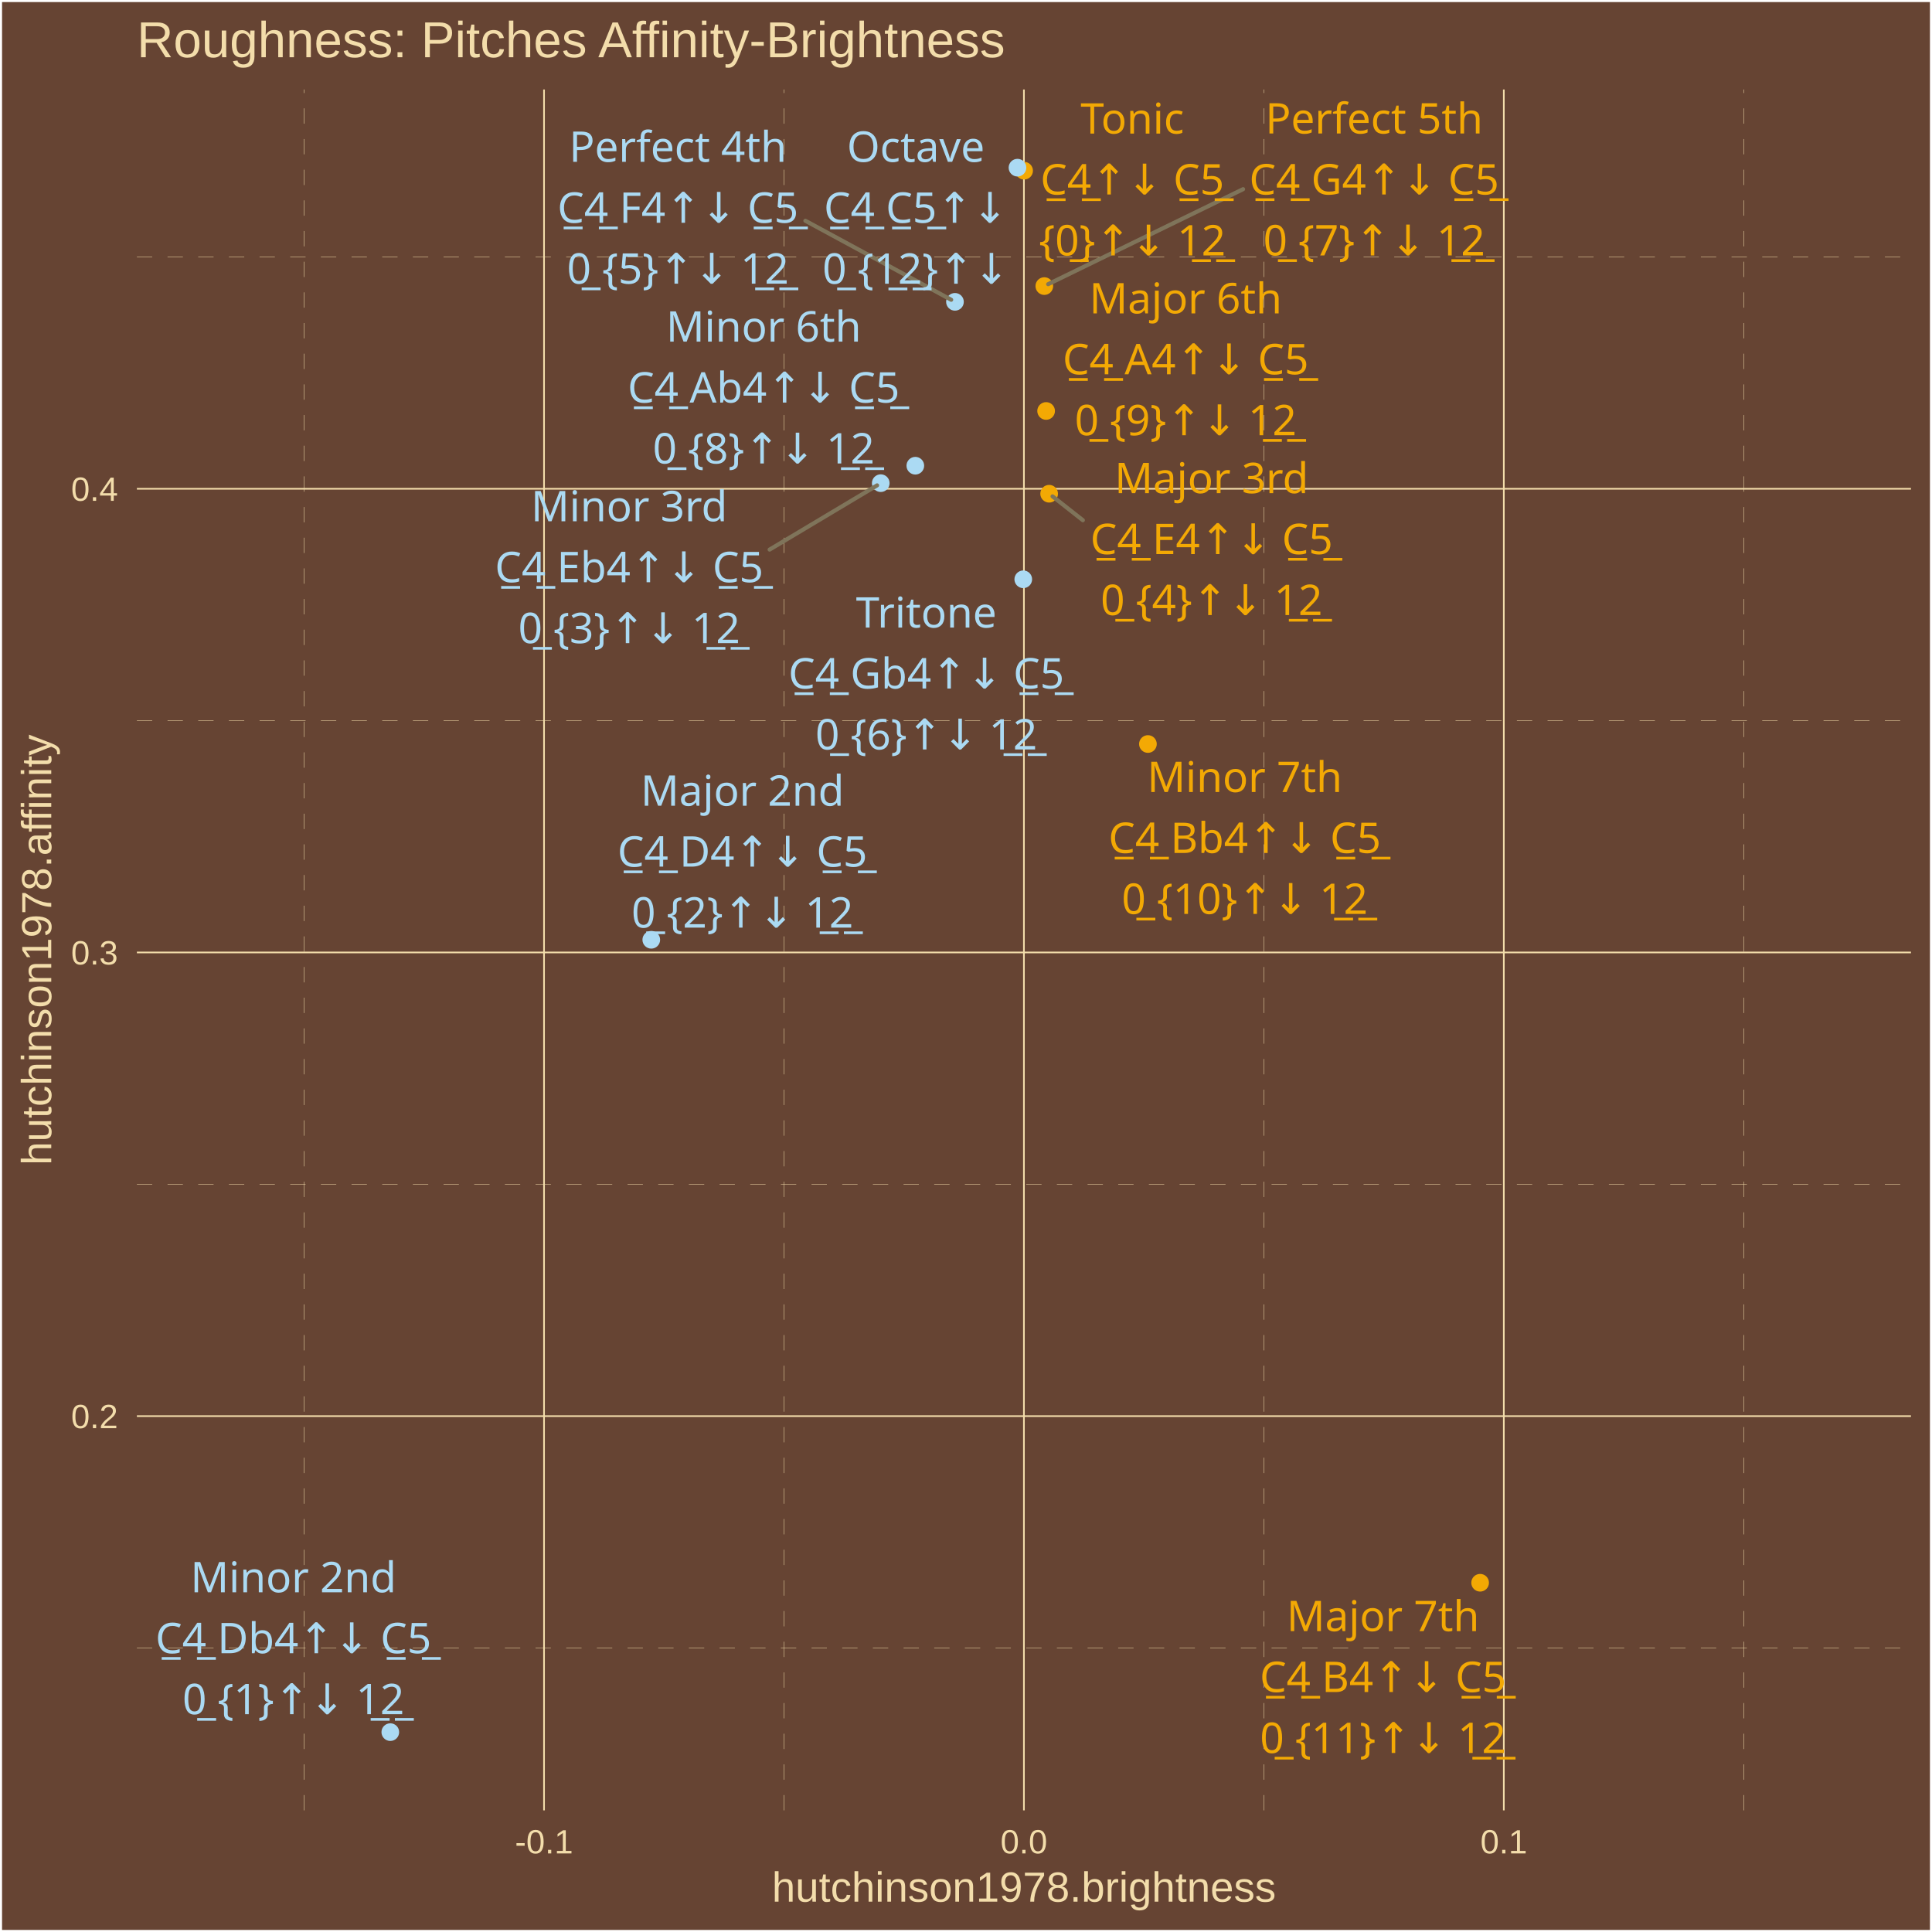
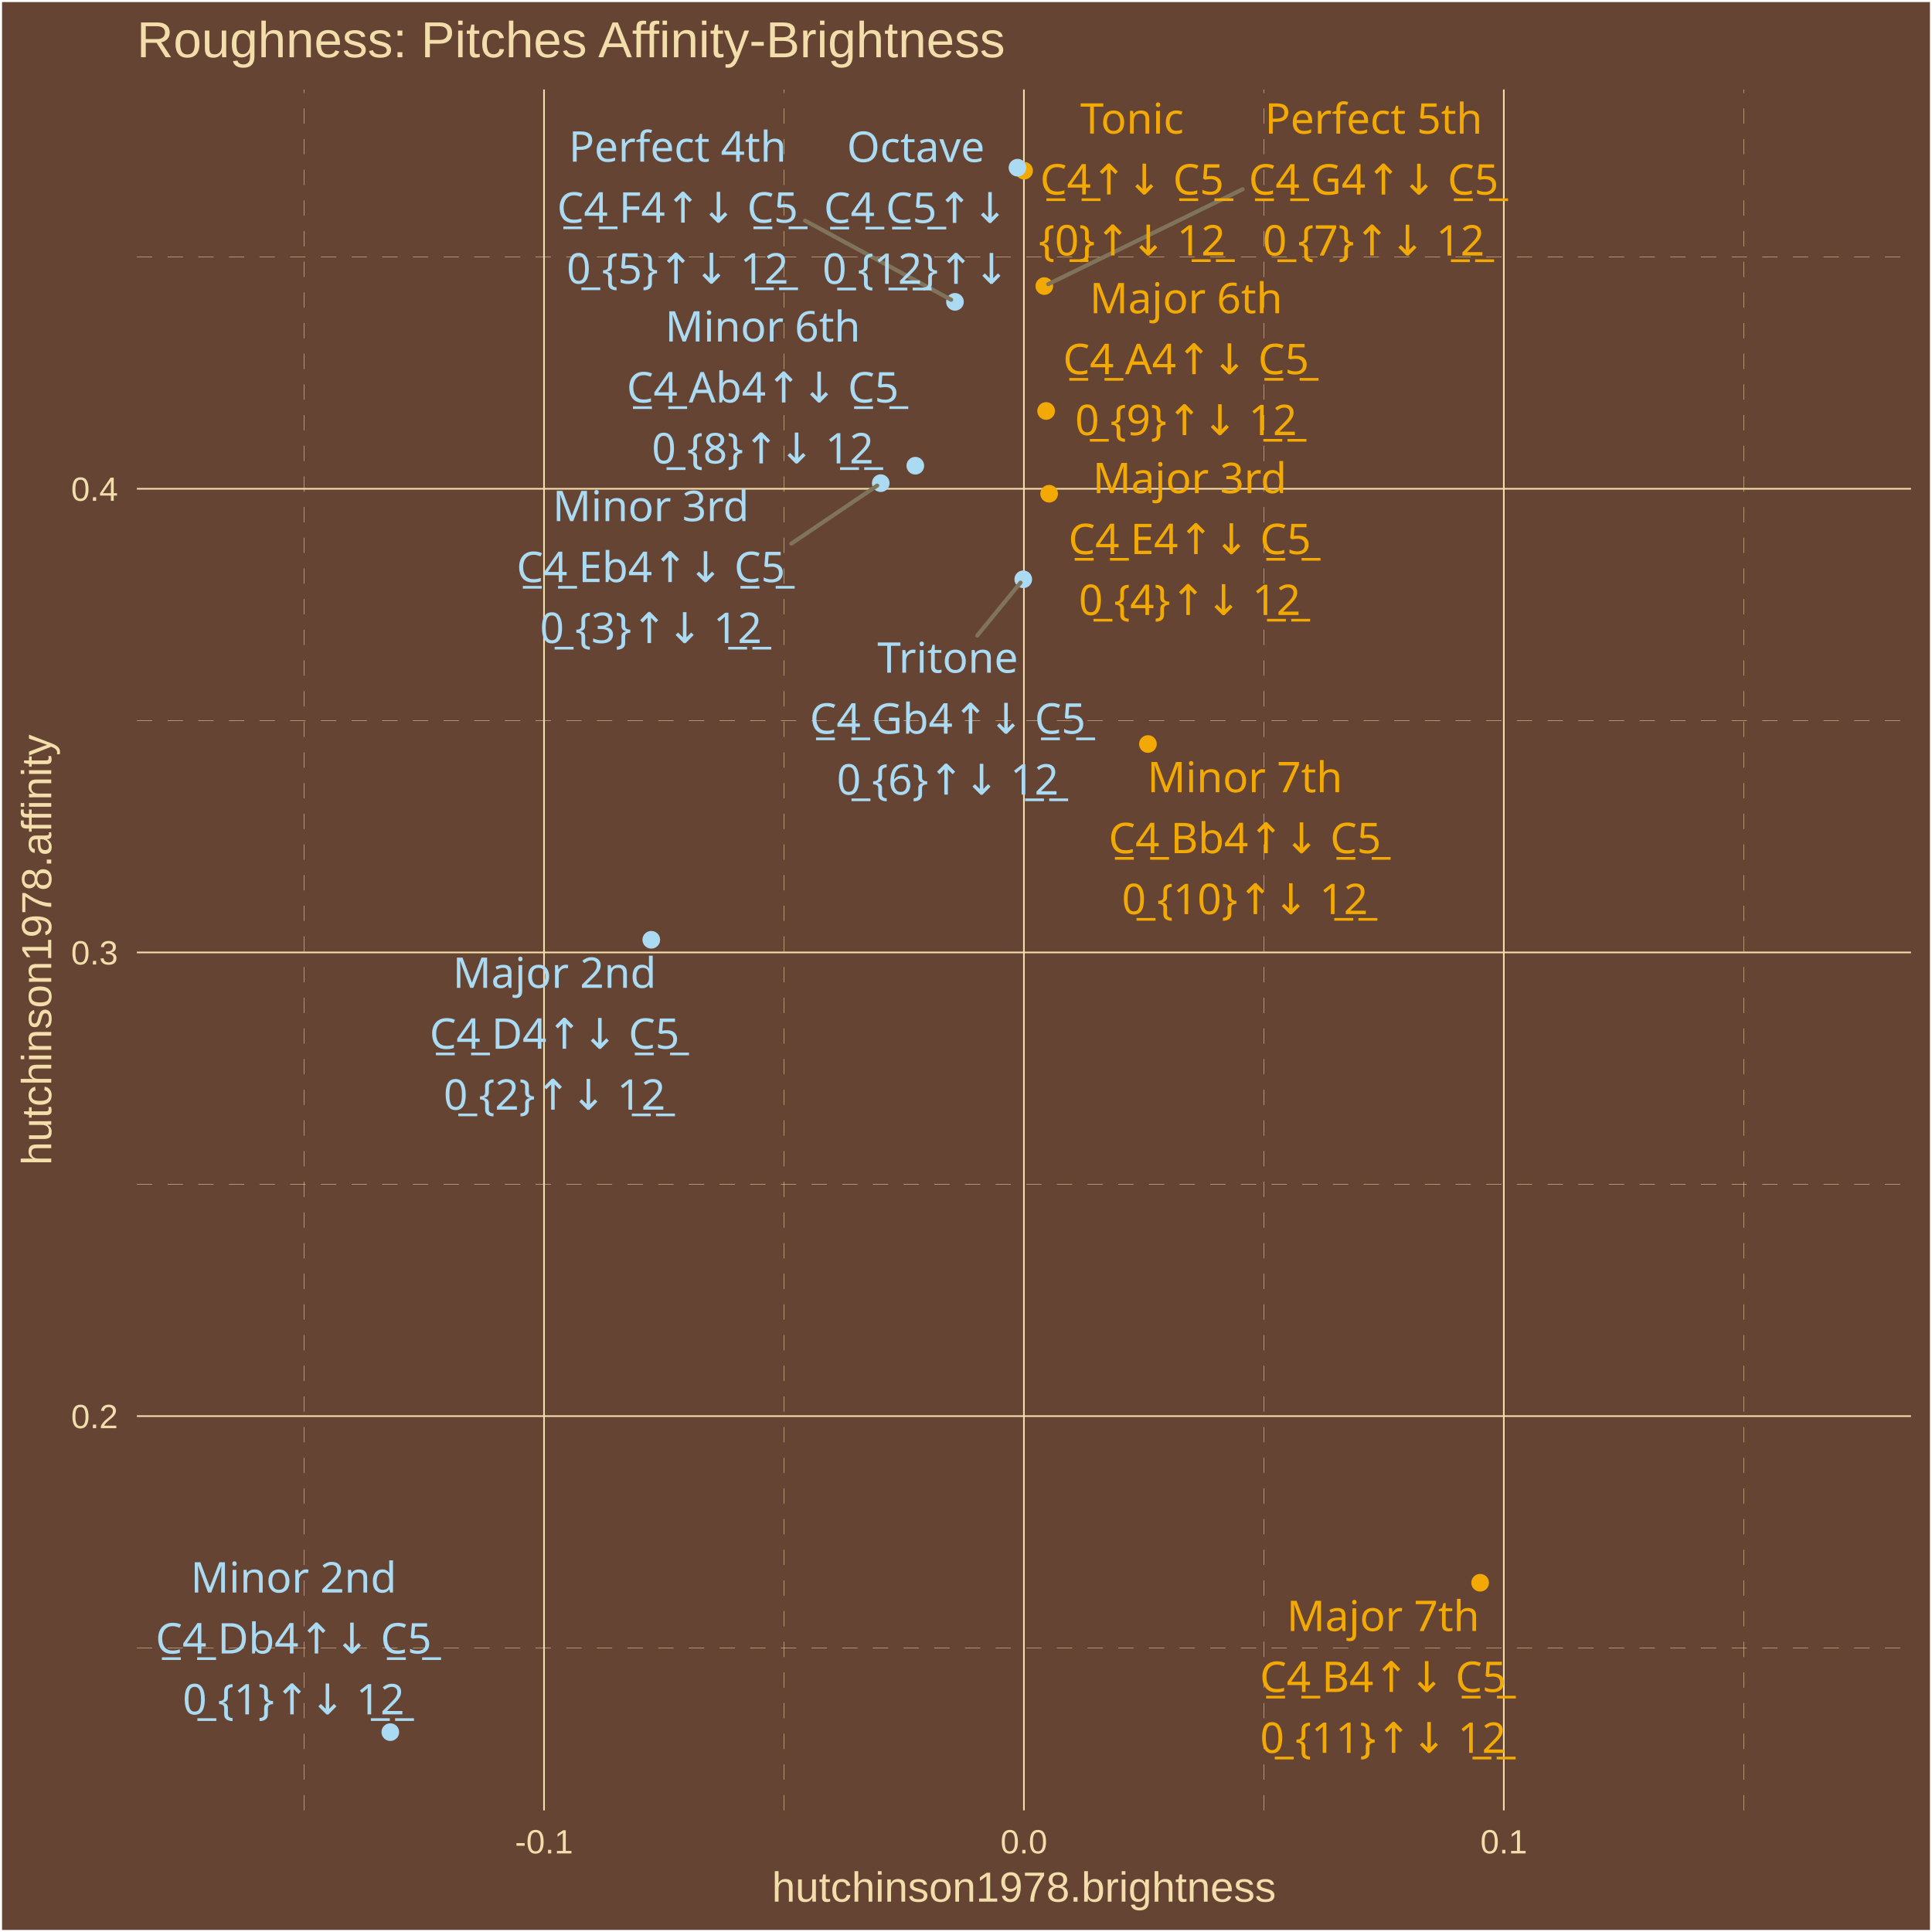
<svg xmlns="http://www.w3.org/2000/svg" class="svglite" width="504.00pt" height="504.00pt" viewBox="0 0 504.00 504.00">
  <defs>
    <style type="text/css">
    .svglite line, .svglite polyline, .svglite polygon, .svglite path, .svglite rect, .svglite circle {
      fill: none;
      stroke: #000000;
      stroke-linecap: round;
      stroke-linejoin: round;
      stroke-miterlimit: 10.00;
    }
    .svglite text {
      white-space: pre;
    }
  </style>
  </defs>
  <rect width="100%" height="100%" style="stroke: none; fill: #664433;" />
  <defs>
    <clipPath id="cpMC4wMHw1MDQuMDB8MC4wMHw1MDQuMDA=">
      <rect x="0.00" y="0.00" width="504.00" height="504.00" />
    </clipPath>
  </defs>
  <g clip-path="url(#cpMC4wMHw1MDQuMDB8MC4wMHw1MDQuMDA=)">
    <rect x="0.00" y="-0" width="504.00" height="504.00" style="stroke-width: 1.07; stroke: #FFFFFF; fill: #664433;" />
  </g>
  <defs>
    <clipPath id="cpMzUuNzF8NDk4LjUyfDIzLjM0fDQ3Mi4yNw==">
      <rect x="35.71" y="23.34" width="462.81" height="448.93" />
    </clipPath>
  </defs>
  <g clip-path="url(#cpMzUuNzF8NDk4LjUyfDIzLjM0fDQ3Mi4yNw==)">
    <rect x="35.71" y="23.34" width="462.81" height="448.93" style="stroke-width: 1.07; stroke: none; fill: #664433;" />
    <polyline points="35.71,429.90 498.52,429.90 " style="stroke-width: 0.11; stroke: #F3DDAB; stroke-dasharray: 4.00,4.00; stroke-linecap: butt;" />
    <polyline points="35.71,308.94 498.52,308.94 " style="stroke-width: 0.11; stroke: #F3DDAB; stroke-dasharray: 4.00,4.00; stroke-linecap: butt;" />
    <polyline points="35.71,187.98 498.52,187.98 " style="stroke-width: 0.11; stroke: #F3DDAB; stroke-dasharray: 4.00,4.00; stroke-linecap: butt;" />
    <polyline points="35.71,67.02 498.52,67.02 " style="stroke-width: 0.11; stroke: #F3DDAB; stroke-dasharray: 4.00,4.00; stroke-linecap: butt;" />
    <polyline points="79.33,472.27 79.33,23.34 " style="stroke-width: 0.11; stroke: #F3DDAB; stroke-dasharray: 4.00,4.00; stroke-linecap: butt;" />
    <polyline points="204.52,472.27 204.52,23.34 " style="stroke-width: 0.11; stroke: #F3DDAB; stroke-dasharray: 4.00,4.00; stroke-linecap: butt;" />
    <polyline points="329.71,472.27 329.71,23.34 " style="stroke-width: 0.11; stroke: #F3DDAB; stroke-dasharray: 4.00,4.00; stroke-linecap: butt;" />
    <polyline points="454.90,472.27 454.90,23.34 " style="stroke-width: 0.11; stroke: #F3DDAB; stroke-dasharray: 4.00,4.00; stroke-linecap: butt;" />
    <polyline points="35.71,369.42 498.52,369.42 " style="stroke-width: 0.43; stroke: #F3DDAB; stroke-linecap: butt;" />
    <polyline points="35.71,248.46 498.52,248.46 " style="stroke-width: 0.43; stroke: #F3DDAB; stroke-linecap: butt;" />
    <polyline points="35.71,127.50 498.52,127.50 " style="stroke-width: 0.43; stroke: #F3DDAB; stroke-linecap: butt;" />
    <polyline points="141.92,472.27 141.92,23.34 " style="stroke-width: 0.43; stroke: #F3DDAB; stroke-linecap: butt;" />
    <polyline points="267.11,472.27 267.11,23.34 " style="stroke-width: 0.43; stroke: #F3DDAB; stroke-linecap: butt;" />
    <polyline points="392.30,472.27 392.30,23.34 " style="stroke-width: 0.43; stroke: #F3DDAB; stroke-linecap: butt;" />
    <circle cx="267.16" cy="44.53" r="1.95" style="stroke-width: 0.71; stroke: #F3A904; fill: #F3A904;" />
    <circle cx="101.82" cy="451.86" r="1.95" style="stroke-width: 0.71; stroke: #ABDAF3; fill: #ABDAF3;" />
    <circle cx="169.90" cy="245.16" r="1.95" style="stroke-width: 0.71; stroke: #ABDAF3; fill: #ABDAF3;" />
    <circle cx="229.76" cy="126.04" r="1.95" style="stroke-width: 0.71; stroke: #ABDAF3; fill: #ABDAF3;" />
    <circle cx="273.69" cy="128.80" r="1.95" style="stroke-width: 0.71; stroke: #F3A904; fill: #F3A904;" />
    <circle cx="249.12" cy="78.74" r="1.95" style="stroke-width: 0.71; stroke: #ABDAF3; fill: #ABDAF3;" />
    <circle cx="266.94" cy="151.12" r="1.95" style="stroke-width: 0.71; stroke: #ABDAF3; fill: #ABDAF3;" />
    <circle cx="272.43" cy="74.63" r="1.95" style="stroke-width: 0.71; stroke: #F3A904; fill: #F3A904;" />
    <circle cx="238.78" cy="121.49" r="1.95" style="stroke-width: 0.71; stroke: #ABDAF3; fill: #ABDAF3;" />
    <circle cx="272.90" cy="107.21" r="1.95" style="stroke-width: 0.71; stroke: #F3A904; fill: #F3A904;" />
    <circle cx="299.46" cy="194.09" r="1.95" style="stroke-width: 0.71; stroke: #F3A904; fill: #F3A904;" />
    <circle cx="386.12" cy="412.89" r="1.95" style="stroke-width: 0.71; stroke: #F3A904; fill: #F3A904;" />
    <circle cx="265.43" cy="43.74" r="1.95" style="stroke-width: 0.71; stroke: #ABDAF3; fill: #ABDAF3;" />
-     <line x1="200.77" y1="143.37" x2="228.80" y2="126.62" style="stroke-width: 1.07; stroke: #7F745A;" />
-     <line x1="282.48" y1="135.71" x2="274.58" y2="129.49" style="stroke-width: 1.07; stroke: #7F745A;" />
-     <line x1="210.10" y1="57.59" x2="248.13" y2="78.20" style="stroke-width: 1.07; stroke: #7F745A;" />
-     <line x1="324.28" y1="49.35" x2="273.44" y2="74.13" style="stroke-width: 1.07; stroke: #7F745A;" />
-     <text x="295.38" y="34.85" text-anchor="middle" style="font-size: 11.04px;fill: #F3A904; font-family: &quot;Arial Unicode MS&quot;;" textLength="26.97px" lengthAdjust="spacingAndGlyphs">Tonic</text>
-     <text x="295.38" y="50.74" text-anchor="middle" style="font-size: 11.04px;fill: #F3A904; font-family: &quot;Arial Unicode MS&quot;;" textLength="46.99px" lengthAdjust="spacingAndGlyphs">C̲4̲↑↓ C̲5̲</text>
-     <text x="295.38" y="66.64" text-anchor="middle" style="font-size: 11.04px;fill: #F3A904; font-family: &quot;Arial Unicode MS&quot;;" textLength="44.57px" lengthAdjust="spacingAndGlyphs">{0̲}↑↓ 1̲2̲</text>
-     <text x="76.54" y="415.38" text-anchor="middle" style="font-size: 11.04px;fill: #ABDAF3; font-family: &quot;Arial Unicode MS&quot;;" textLength="49.05px" lengthAdjust="spacingAndGlyphs">Minor 2nd</text>
-     <text x="76.54" y="431.28" text-anchor="middle" style="font-size: 11.04px;fill: #ABDAF3; font-family: &quot;Arial Unicode MS&quot;;" textLength="70.29px" lengthAdjust="spacingAndGlyphs">C̲4̲ Db4↑↓ C̲5̲</text>
-     <text x="76.54" y="447.18" text-anchor="middle" style="font-size: 11.04px;fill: #ABDAF3; font-family: &quot;Arial Unicode MS&quot;;" textLength="53.77px" lengthAdjust="spacingAndGlyphs">0̲ {1}↑↓ 1̲2̲</text>
-     <text x="193.67" y="210.19" text-anchor="middle" style="font-size: 11.04px;fill: #ABDAF3; font-family: &quot;Arial Unicode MS&quot;;" textLength="49.05px" lengthAdjust="spacingAndGlyphs">Major 2nd</text>
-     <text x="193.67" y="226.08" text-anchor="middle" style="font-size: 11.04px;fill: #ABDAF3; font-family: &quot;Arial Unicode MS&quot;;" textLength="64.15px" lengthAdjust="spacingAndGlyphs">C̲4̲ D4↑↓ C̲5̲</text>
-     <text x="193.67" y="241.98" text-anchor="middle" style="font-size: 11.04px;fill: #ABDAF3; font-family: &quot;Arial Unicode MS&quot;;" textLength="53.77px" lengthAdjust="spacingAndGlyphs">0̲ {2}↑↓ 1̲2̲</text>
-     <text x="164.13" y="135.98" text-anchor="middle" style="font-size: 11.04px;fill: #ABDAF3; font-family: &quot;Arial Unicode MS&quot;;" textLength="46.58px" lengthAdjust="spacingAndGlyphs">Minor 3rd</text>
-     <text x="164.13" y="151.88" text-anchor="middle" style="font-size: 11.04px;fill: #ABDAF3; font-family: &quot;Arial Unicode MS&quot;;" textLength="69.68px" lengthAdjust="spacingAndGlyphs">C̲4̲ Eb4↑↓ C̲5̲</text>
-     <text x="164.13" y="167.78" text-anchor="middle" style="font-size: 11.04px;fill: #ABDAF3; font-family: &quot;Arial Unicode MS&quot;;" textLength="53.77px" lengthAdjust="spacingAndGlyphs">0̲ {3}↑↓ 1̲2̲</text>
-     <text x="316.06" y="128.65" text-anchor="middle" style="font-size: 11.04px;fill: #F3A904; font-family: &quot;Arial Unicode MS&quot;;" textLength="46.58px" lengthAdjust="spacingAndGlyphs">Major 3rd</text>
-     <text x="316.06" y="144.55" text-anchor="middle" style="font-size: 11.04px;fill: #F3A904; font-family: &quot;Arial Unicode MS&quot;;" textLength="63.55px" lengthAdjust="spacingAndGlyphs">C̲4̲ E4↑↓ C̲5̲</text>
-     <text x="316.06" y="160.45" text-anchor="middle" style="font-size: 11.04px;fill: #F3A904; font-family: &quot;Arial Unicode MS&quot;;" textLength="53.77px" lengthAdjust="spacingAndGlyphs">0̲ {4}↑↓ 1̲2̲</text>
-     <text x="176.84" y="42.21" text-anchor="middle" style="font-size: 11.04px;fill: #ABDAF3; font-family: &quot;Arial Unicode MS&quot;;" textLength="53.35px" lengthAdjust="spacingAndGlyphs">Perfect 4th</text>
-     <text x="176.84" y="58.11" text-anchor="middle" style="font-size: 11.04px;fill: #ABDAF3; font-family: &quot;Arial Unicode MS&quot;;" textLength="62.93px" lengthAdjust="spacingAndGlyphs">C̲4̲ F4↑↓ C̲5̲</text>
-     <text x="176.84" y="74.00" text-anchor="middle" style="font-size: 11.04px;fill: #ABDAF3; font-family: &quot;Arial Unicode MS&quot;;" textLength="53.77px" lengthAdjust="spacingAndGlyphs">0̲ {5}↑↓ 1̲2̲</text>
-     <text x="241.64" y="163.71" text-anchor="middle" style="font-size: 11.04px;fill: #ABDAF3; font-family: &quot;Arial Unicode MS&quot;;" textLength="34.33px" lengthAdjust="spacingAndGlyphs">Tritone</text>
-     <text x="241.64" y="179.61" text-anchor="middle" style="font-size: 11.04px;fill: #ABDAF3; font-family: &quot;Arial Unicode MS&quot;;" textLength="70.91px" lengthAdjust="spacingAndGlyphs">C̲4̲ Gb4↑↓ C̲5̲</text>
-     <text x="241.64" y="195.51" text-anchor="middle" style="font-size: 11.04px;fill: #ABDAF3; font-family: &quot;Arial Unicode MS&quot;;" textLength="53.77px" lengthAdjust="spacingAndGlyphs">0̲ {6}↑↓ 1̲2̲</text>
-     <text x="358.47" y="34.83" text-anchor="middle" style="font-size: 11.04px;fill: #F3A904; font-family: &quot;Arial Unicode MS&quot;;" textLength="53.35px" lengthAdjust="spacingAndGlyphs">Perfect 5th</text>
-     <text x="358.47" y="50.73" text-anchor="middle" style="font-size: 11.04px;fill: #F3A904; font-family: &quot;Arial Unicode MS&quot;;" textLength="64.77px" lengthAdjust="spacingAndGlyphs">C̲4̲ G4↑↓ C̲5̲</text>
-     <text x="358.47" y="66.63" text-anchor="middle" style="font-size: 11.04px;fill: #F3A904; font-family: &quot;Arial Unicode MS&quot;;" textLength="53.77px" lengthAdjust="spacingAndGlyphs">0̲ {7}↑↓ 1̲2̲</text>
-     <text x="199.22" y="89.12" text-anchor="middle" style="font-size: 11.04px;fill: #ABDAF3; font-family: &quot;Arial Unicode MS&quot;;" textLength="45.98px" lengthAdjust="spacingAndGlyphs">Minor 6th</text>
-     <text x="199.22" y="105.02" text-anchor="middle" style="font-size: 11.04px;fill: #ABDAF3; font-family: &quot;Arial Unicode MS&quot;;" textLength="69.68px" lengthAdjust="spacingAndGlyphs">C̲4̲ Ab4↑↓ C̲5̲</text>
-     <text x="199.22" y="120.91" text-anchor="middle" style="font-size: 11.04px;fill: #ABDAF3; font-family: &quot;Arial Unicode MS&quot;;" textLength="53.77px" lengthAdjust="spacingAndGlyphs">0̲ {8}↑↓ 1̲2̲</text>
-     <text x="309.30" y="81.75" text-anchor="middle" style="font-size: 11.04px;fill: #F3A904; font-family: &quot;Arial Unicode MS&quot;;" textLength="45.98px" lengthAdjust="spacingAndGlyphs">Major 6th</text>
-     <text x="309.30" y="97.64" text-anchor="middle" style="font-size: 11.04px;fill: #F3A904; font-family: &quot;Arial Unicode MS&quot;;" textLength="63.55px" lengthAdjust="spacingAndGlyphs">C̲4̲ A4↑↓ C̲5̲</text>
-     <text x="309.30" y="113.54" text-anchor="middle" style="font-size: 11.04px;fill: #F3A904; font-family: &quot;Arial Unicode MS&quot;;" textLength="53.77px" lengthAdjust="spacingAndGlyphs">0̲ {9}↑↓ 1̲2̲</text>
-     <text x="324.71" y="206.62" text-anchor="middle" style="font-size: 11.04px;fill: #F3A904; font-family: &quot;Arial Unicode MS&quot;;" textLength="45.98px" lengthAdjust="spacingAndGlyphs">Minor 7th</text>
-     <text x="324.71" y="222.51" text-anchor="middle" style="font-size: 11.04px;fill: #F3A904; font-family: &quot;Arial Unicode MS&quot;;" textLength="69.68px" lengthAdjust="spacingAndGlyphs">C̲4̲ Bb4↑↓ C̲5̲</text>
-     <text x="324.71" y="238.41" text-anchor="middle" style="font-size: 11.04px;fill: #F3A904; font-family: &quot;Arial Unicode MS&quot;;" textLength="59.90px" lengthAdjust="spacingAndGlyphs">0̲ {10}↑↓ 1̲2̲</text>
-     <text x="360.78" y="425.51" text-anchor="middle" style="font-size: 11.04px;fill: #F3A904; font-family: &quot;Arial Unicode MS&quot;;" textLength="45.98px" lengthAdjust="spacingAndGlyphs">Major 7th</text>
-     <text x="360.78" y="441.40" text-anchor="middle" style="font-size: 11.04px;fill: #F3A904; font-family: &quot;Arial Unicode MS&quot;;" textLength="63.55px" lengthAdjust="spacingAndGlyphs">C̲4̲ B4↑↓ C̲5̲</text>
-     <text x="360.78" y="457.30" text-anchor="middle" style="font-size: 11.04px;fill: #F3A904; font-family: &quot;Arial Unicode MS&quot;;" textLength="59.90px" lengthAdjust="spacingAndGlyphs">0̲ {11}↑↓ 1̲2̲</text>
-     <text x="238.90" y="42.22" text-anchor="middle" style="font-size: 11.04px;fill: #ABDAF3; font-family: &quot;Arial Unicode MS&quot;;" textLength="34.95px" lengthAdjust="spacingAndGlyphs">Octave</text>
-     <text x="238.90" y="58.12" text-anchor="middle" style="font-size: 11.04px;fill: #ABDAF3; font-family: &quot;Arial Unicode MS&quot;;" textLength="46.99px" lengthAdjust="spacingAndGlyphs">C̲4̲ C̲5̲↑↓</text>
-     <text x="238.90" y="74.02" text-anchor="middle" style="font-size: 11.04px;fill: #ABDAF3; font-family: &quot;Arial Unicode MS&quot;;" textLength="44.57px" lengthAdjust="spacingAndGlyphs">0̲ {1̲2̲}↑↓</text>
+     <line x1="206.43" y1="141.82" x2="228.83" y2="126.67" style="stroke-width: 1.07; stroke: #7F745A;" />
+     <line x1="210.02" y1="57.56" x2="248.13" y2="78.20" style="stroke-width: 1.07; stroke: #7F745A;" />
+     <line x1="254.94" y1="165.79" x2="266.23" y2="151.99" style="stroke-width: 1.07; stroke: #7F745A;" />
+     <line x1="324.15" y1="49.38" x2="273.44" y2="74.13" style="stroke-width: 1.07; stroke: #7F745A;" />
+     <text x="295.31" y="34.85" text-anchor="middle" style="font-size: 11.04px;fill: #F3A904; font-family: &quot;Arial Unicode MS&quot;;" textLength="26.97px" lengthAdjust="spacingAndGlyphs">Tonic</text>
+     <text x="295.31" y="50.74" text-anchor="middle" style="font-size: 11.04px;fill: #F3A904; font-family: &quot;Arial Unicode MS&quot;;" textLength="46.99px" lengthAdjust="spacingAndGlyphs">C̲4̲↑↓ C̲5̲</text>
+     <text x="295.31" y="66.64" text-anchor="middle" style="font-size: 11.04px;fill: #F3A904; font-family: &quot;Arial Unicode MS&quot;;" textLength="44.57px" lengthAdjust="spacingAndGlyphs">{0̲}↑↓ 1̲2̲</text>
+     <text x="76.59" y="415.44" text-anchor="middle" style="font-size: 11.04px;fill: #ABDAF3; font-family: &quot;Arial Unicode MS&quot;;" textLength="49.05px" lengthAdjust="spacingAndGlyphs">Minor 2nd</text>
+     <text x="76.59" y="431.34" text-anchor="middle" style="font-size: 11.04px;fill: #ABDAF3; font-family: &quot;Arial Unicode MS&quot;;" textLength="70.29px" lengthAdjust="spacingAndGlyphs">C̲4̲ Db4↑↓ C̲5̲</text>
+     <text x="76.59" y="447.23" text-anchor="middle" style="font-size: 11.04px;fill: #ABDAF3; font-family: &quot;Arial Unicode MS&quot;;" textLength="53.77px" lengthAdjust="spacingAndGlyphs">0̲ {1}↑↓ 1̲2̲</text>
+     <text x="144.66" y="257.70" text-anchor="middle" style="font-size: 11.04px;fill: #ABDAF3; font-family: &quot;Arial Unicode MS&quot;;" textLength="49.05px" lengthAdjust="spacingAndGlyphs">Major 2nd</text>
+     <text x="144.66" y="273.59" text-anchor="middle" style="font-size: 11.04px;fill: #ABDAF3; font-family: &quot;Arial Unicode MS&quot;;" textLength="64.15px" lengthAdjust="spacingAndGlyphs">C̲4̲ D4↑↓ C̲5̲</text>
+     <text x="144.66" y="289.49" text-anchor="middle" style="font-size: 11.04px;fill: #ABDAF3; font-family: &quot;Arial Unicode MS&quot;;" textLength="53.77px" lengthAdjust="spacingAndGlyphs">0̲ {2}↑↓ 1̲2̲</text>
+     <text x="169.79" y="135.95" text-anchor="middle" style="font-size: 11.04px;fill: #ABDAF3; font-family: &quot;Arial Unicode MS&quot;;" textLength="46.58px" lengthAdjust="spacingAndGlyphs">Minor 3rd</text>
+     <text x="169.79" y="151.85" text-anchor="middle" style="font-size: 11.04px;fill: #ABDAF3; font-family: &quot;Arial Unicode MS&quot;;" textLength="69.68px" lengthAdjust="spacingAndGlyphs">C̲4̲ Eb4↑↓ C̲5̲</text>
+     <text x="169.79" y="167.74" text-anchor="middle" style="font-size: 11.04px;fill: #ABDAF3; font-family: &quot;Arial Unicode MS&quot;;" textLength="53.77px" lengthAdjust="spacingAndGlyphs">0̲ {3}↑↓ 1̲2̲</text>
+     <text x="310.36" y="128.65" text-anchor="middle" style="font-size: 11.04px;fill: #F3A904; font-family: &quot;Arial Unicode MS&quot;;" textLength="46.58px" lengthAdjust="spacingAndGlyphs">Major 3rd</text>
+     <text x="310.36" y="144.55" text-anchor="middle" style="font-size: 11.04px;fill: #F3A904; font-family: &quot;Arial Unicode MS&quot;;" textLength="63.55px" lengthAdjust="spacingAndGlyphs">C̲4̲ E4↑↓ C̲5̲</text>
+     <text x="310.36" y="160.44" text-anchor="middle" style="font-size: 11.04px;fill: #F3A904; font-family: &quot;Arial Unicode MS&quot;;" textLength="53.77px" lengthAdjust="spacingAndGlyphs">0̲ {4}↑↓ 1̲2̲</text>
+     <text x="176.76" y="42.18" text-anchor="middle" style="font-size: 11.04px;fill: #ABDAF3; font-family: &quot;Arial Unicode MS&quot;;" textLength="53.35px" lengthAdjust="spacingAndGlyphs">Perfect 4th</text>
+     <text x="176.76" y="58.08" text-anchor="middle" style="font-size: 11.04px;fill: #ABDAF3; font-family: &quot;Arial Unicode MS&quot;;" textLength="62.93px" lengthAdjust="spacingAndGlyphs">C̲4̲ F4↑↓ C̲5̲</text>
+     <text x="176.76" y="73.98" text-anchor="middle" style="font-size: 11.04px;fill: #ABDAF3; font-family: &quot;Arial Unicode MS&quot;;" textLength="53.77px" lengthAdjust="spacingAndGlyphs">0̲ {5}↑↓ 1̲2̲</text>
+     <text x="247.23" y="175.49" text-anchor="middle" style="font-size: 11.04px;fill: #ABDAF3; font-family: &quot;Arial Unicode MS&quot;;" textLength="34.33px" lengthAdjust="spacingAndGlyphs">Tritone</text>
+     <text x="247.23" y="191.39" text-anchor="middle" style="font-size: 11.04px;fill: #ABDAF3; font-family: &quot;Arial Unicode MS&quot;;" textLength="70.91px" lengthAdjust="spacingAndGlyphs">C̲4̲ Gb4↑↓ C̲5̲</text>
+     <text x="247.23" y="207.29" text-anchor="middle" style="font-size: 11.04px;fill: #ABDAF3; font-family: &quot;Arial Unicode MS&quot;;" textLength="53.77px" lengthAdjust="spacingAndGlyphs">0̲ {6}↑↓ 1̲2̲</text>
+     <text x="358.34" y="34.87" text-anchor="middle" style="font-size: 11.04px;fill: #F3A904; font-family: &quot;Arial Unicode MS&quot;;" textLength="53.35px" lengthAdjust="spacingAndGlyphs">Perfect 5th</text>
+     <text x="358.34" y="50.76" text-anchor="middle" style="font-size: 11.04px;fill: #F3A904; font-family: &quot;Arial Unicode MS&quot;;" textLength="64.77px" lengthAdjust="spacingAndGlyphs">C̲4̲ G4↑↓ C̲5̲</text>
+     <text x="358.34" y="66.66" text-anchor="middle" style="font-size: 11.04px;fill: #F3A904; font-family: &quot;Arial Unicode MS&quot;;" textLength="53.77px" lengthAdjust="spacingAndGlyphs">0̲ {7}↑↓ 1̲2̲</text>
+     <text x="198.98" y="89.09" text-anchor="middle" style="font-size: 11.04px;fill: #ABDAF3; font-family: &quot;Arial Unicode MS&quot;;" textLength="45.98px" lengthAdjust="spacingAndGlyphs">Minor 6th</text>
+     <text x="198.98" y="104.99" text-anchor="middle" style="font-size: 11.04px;fill: #ABDAF3; font-family: &quot;Arial Unicode MS&quot;;" textLength="69.68px" lengthAdjust="spacingAndGlyphs">C̲4̲ Ab4↑↓ C̲5̲</text>
+     <text x="198.98" y="120.89" text-anchor="middle" style="font-size: 11.04px;fill: #ABDAF3; font-family: &quot;Arial Unicode MS&quot;;" textLength="53.77px" lengthAdjust="spacingAndGlyphs">0̲ {8}↑↓ 1̲2̲</text>
+     <text x="309.40" y="81.71" text-anchor="middle" style="font-size: 11.04px;fill: #F3A904; font-family: &quot;Arial Unicode MS&quot;;" textLength="45.98px" lengthAdjust="spacingAndGlyphs">Major 6th</text>
+     <text x="309.40" y="97.61" text-anchor="middle" style="font-size: 11.04px;fill: #F3A904; font-family: &quot;Arial Unicode MS&quot;;" textLength="63.55px" lengthAdjust="spacingAndGlyphs">C̲4̲ A4↑↓ C̲5̲</text>
+     <text x="309.40" y="113.51" text-anchor="middle" style="font-size: 11.04px;fill: #F3A904; font-family: &quot;Arial Unicode MS&quot;;" textLength="53.77px" lengthAdjust="spacingAndGlyphs">0̲ {9}↑↓ 1̲2̲</text>
+     <text x="324.75" y="206.67" text-anchor="middle" style="font-size: 11.04px;fill: #F3A904; font-family: &quot;Arial Unicode MS&quot;;" textLength="45.98px" lengthAdjust="spacingAndGlyphs">Minor 7th</text>
+     <text x="324.75" y="222.57" text-anchor="middle" style="font-size: 11.04px;fill: #F3A904; font-family: &quot;Arial Unicode MS&quot;;" textLength="69.68px" lengthAdjust="spacingAndGlyphs">C̲4̲ Bb4↑↓ C̲5̲</text>
+     <text x="324.75" y="238.47" text-anchor="middle" style="font-size: 11.04px;fill: #F3A904; font-family: &quot;Arial Unicode MS&quot;;" textLength="59.90px" lengthAdjust="spacingAndGlyphs">0̲ {10}↑↓ 1̲2̲</text>
+     <text x="360.81" y="425.48" text-anchor="middle" style="font-size: 11.04px;fill: #F3A904; font-family: &quot;Arial Unicode MS&quot;;" textLength="45.98px" lengthAdjust="spacingAndGlyphs">Major 7th</text>
+     <text x="360.81" y="441.38" text-anchor="middle" style="font-size: 11.04px;fill: #F3A904; font-family: &quot;Arial Unicode MS&quot;;" textLength="63.55px" lengthAdjust="spacingAndGlyphs">C̲4̲ B4↑↓ C̲5̲</text>
+     <text x="360.81" y="457.27" text-anchor="middle" style="font-size: 11.04px;fill: #F3A904; font-family: &quot;Arial Unicode MS&quot;;" textLength="59.90px" lengthAdjust="spacingAndGlyphs">0̲ {11}↑↓ 1̲2̲</text>
+     <text x="238.90" y="42.25" text-anchor="middle" style="font-size: 11.04px;fill: #ABDAF3; font-family: &quot;Arial Unicode MS&quot;;" textLength="34.95px" lengthAdjust="spacingAndGlyphs">Octave</text>
+     <text x="238.90" y="58.15" text-anchor="middle" style="font-size: 11.04px;fill: #ABDAF3; font-family: &quot;Arial Unicode MS&quot;;" textLength="46.99px" lengthAdjust="spacingAndGlyphs">C̲4̲ C̲5̲↑↓</text>
+     <text x="238.90" y="74.04" text-anchor="middle" style="font-size: 11.04px;fill: #ABDAF3; font-family: &quot;Arial Unicode MS&quot;;" textLength="44.57px" lengthAdjust="spacingAndGlyphs">0̲ {1̲2̲}↑↓</text>
  </g>
  <g clip-path="url(#cpMC4wMHw1MDQuMDB8MC4wMHw1MDQuMDA=)">
    <text x="30.78" y="372.57" text-anchor="end" style="font-size: 8.80px;fill: #F3DDAB; font-family: &quot;Arial&quot;;" textLength="12.23px" lengthAdjust="spacingAndGlyphs">0.2</text>
    <text x="30.78" y="251.61" text-anchor="end" style="font-size: 8.80px;fill: #F3DDAB; font-family: &quot;Arial&quot;;" textLength="12.23px" lengthAdjust="spacingAndGlyphs">0.3</text>
    <text x="30.78" y="130.65" text-anchor="end" style="font-size: 8.80px;fill: #F3DDAB; font-family: &quot;Arial&quot;;" textLength="12.23px" lengthAdjust="spacingAndGlyphs">0.4</text>
    <text x="141.92" y="483.50" text-anchor="middle" style="font-size: 8.80px;fill: #F3DDAB; font-family: &quot;Arial&quot;;" textLength="15.16px" lengthAdjust="spacingAndGlyphs">-0.1</text>
    <text x="267.11" y="483.50" text-anchor="middle" style="font-size: 8.80px;fill: #F3DDAB; font-family: &quot;Arial&quot;;" textLength="12.23px" lengthAdjust="spacingAndGlyphs">0.0</text>
    <text x="392.30" y="483.50" text-anchor="middle" style="font-size: 8.80px;fill: #F3DDAB; font-family: &quot;Arial&quot;;" textLength="12.23px" lengthAdjust="spacingAndGlyphs">0.1</text>
    <text x="267.11" y="496.09" text-anchor="middle" style="font-size: 11.00px;fill: #F3DDAB; font-family: &quot;Arial&quot;;" textLength="131.51px" lengthAdjust="spacingAndGlyphs">hutchinson1978.brightness</text>
    <text transform="translate(13.37,247.80) rotate(-90)" text-anchor="middle" style="font-size: 11.00px;fill: #F3DDAB; font-family: &quot;Arial&quot;;" textLength="112.53px" lengthAdjust="spacingAndGlyphs">hutchinson1978.affinity</text>
    <text x="35.71" y="14.94" style="font-size: 13.20px;fill: #F3DDAB; font-family: &quot;Arial&quot;;" textLength="227.29px" lengthAdjust="spacingAndGlyphs">Roughness: Pitches Affinity-Brightness</text>
  </g>
</svg>
